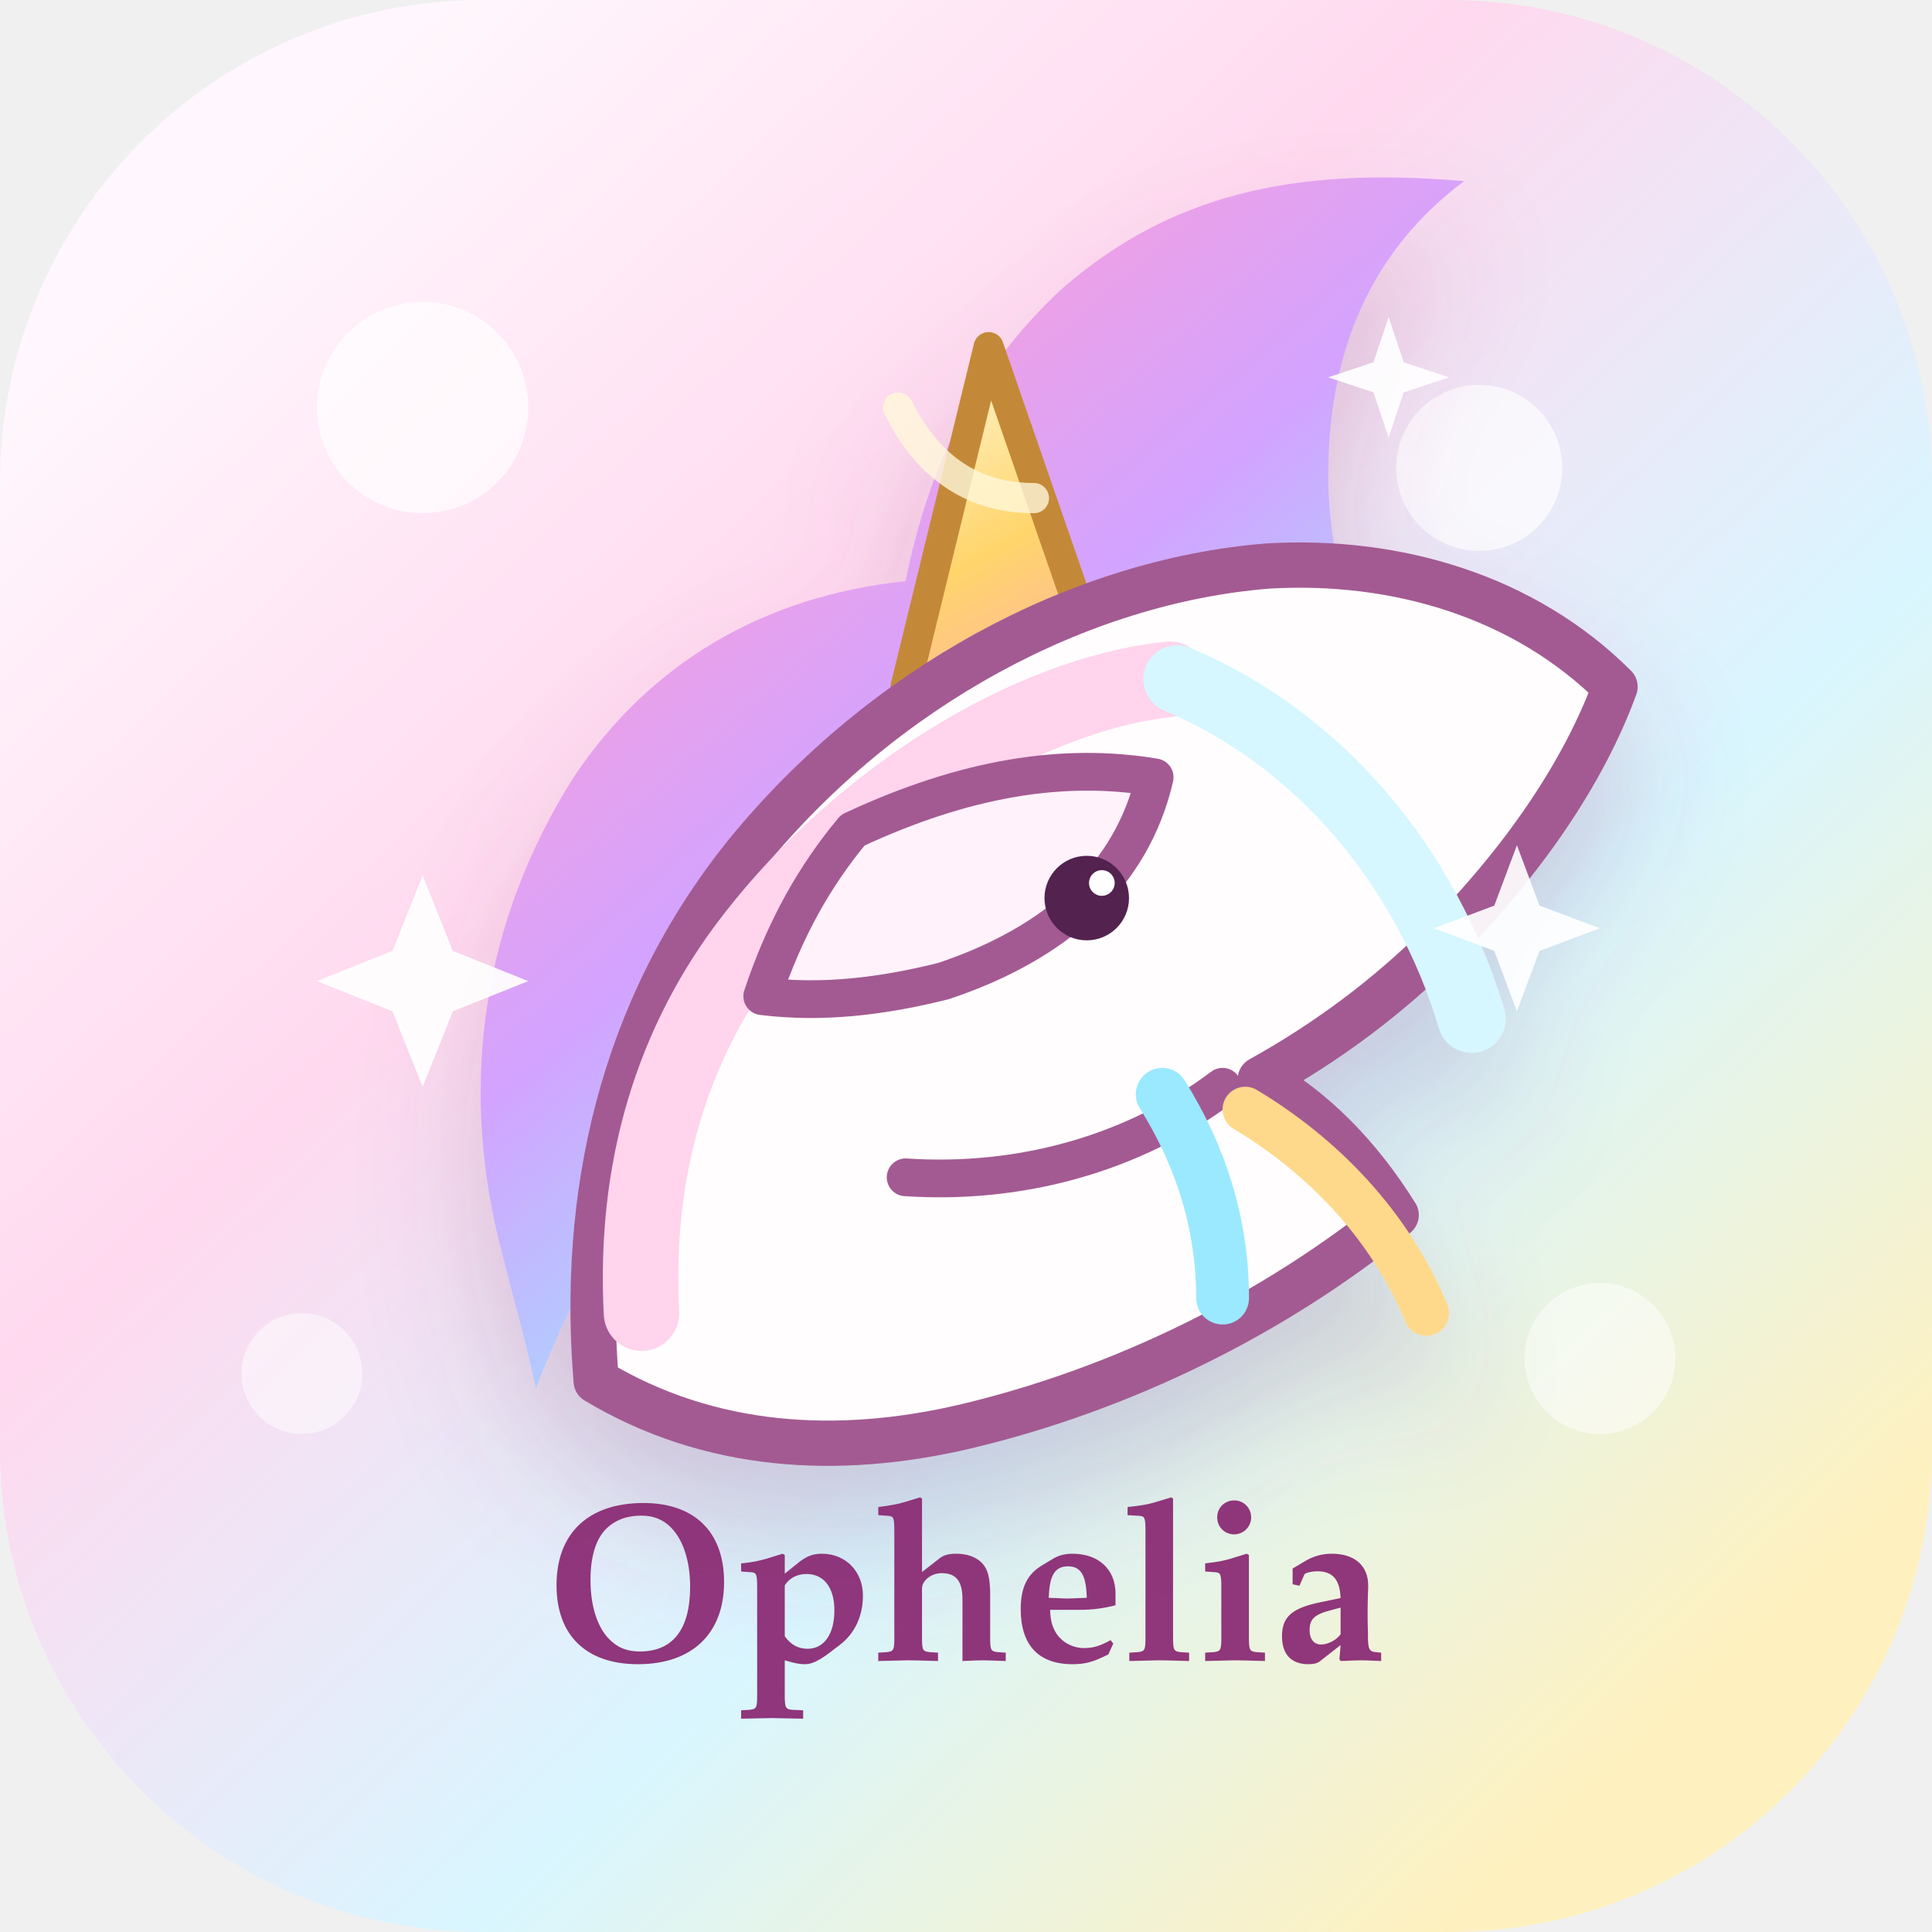
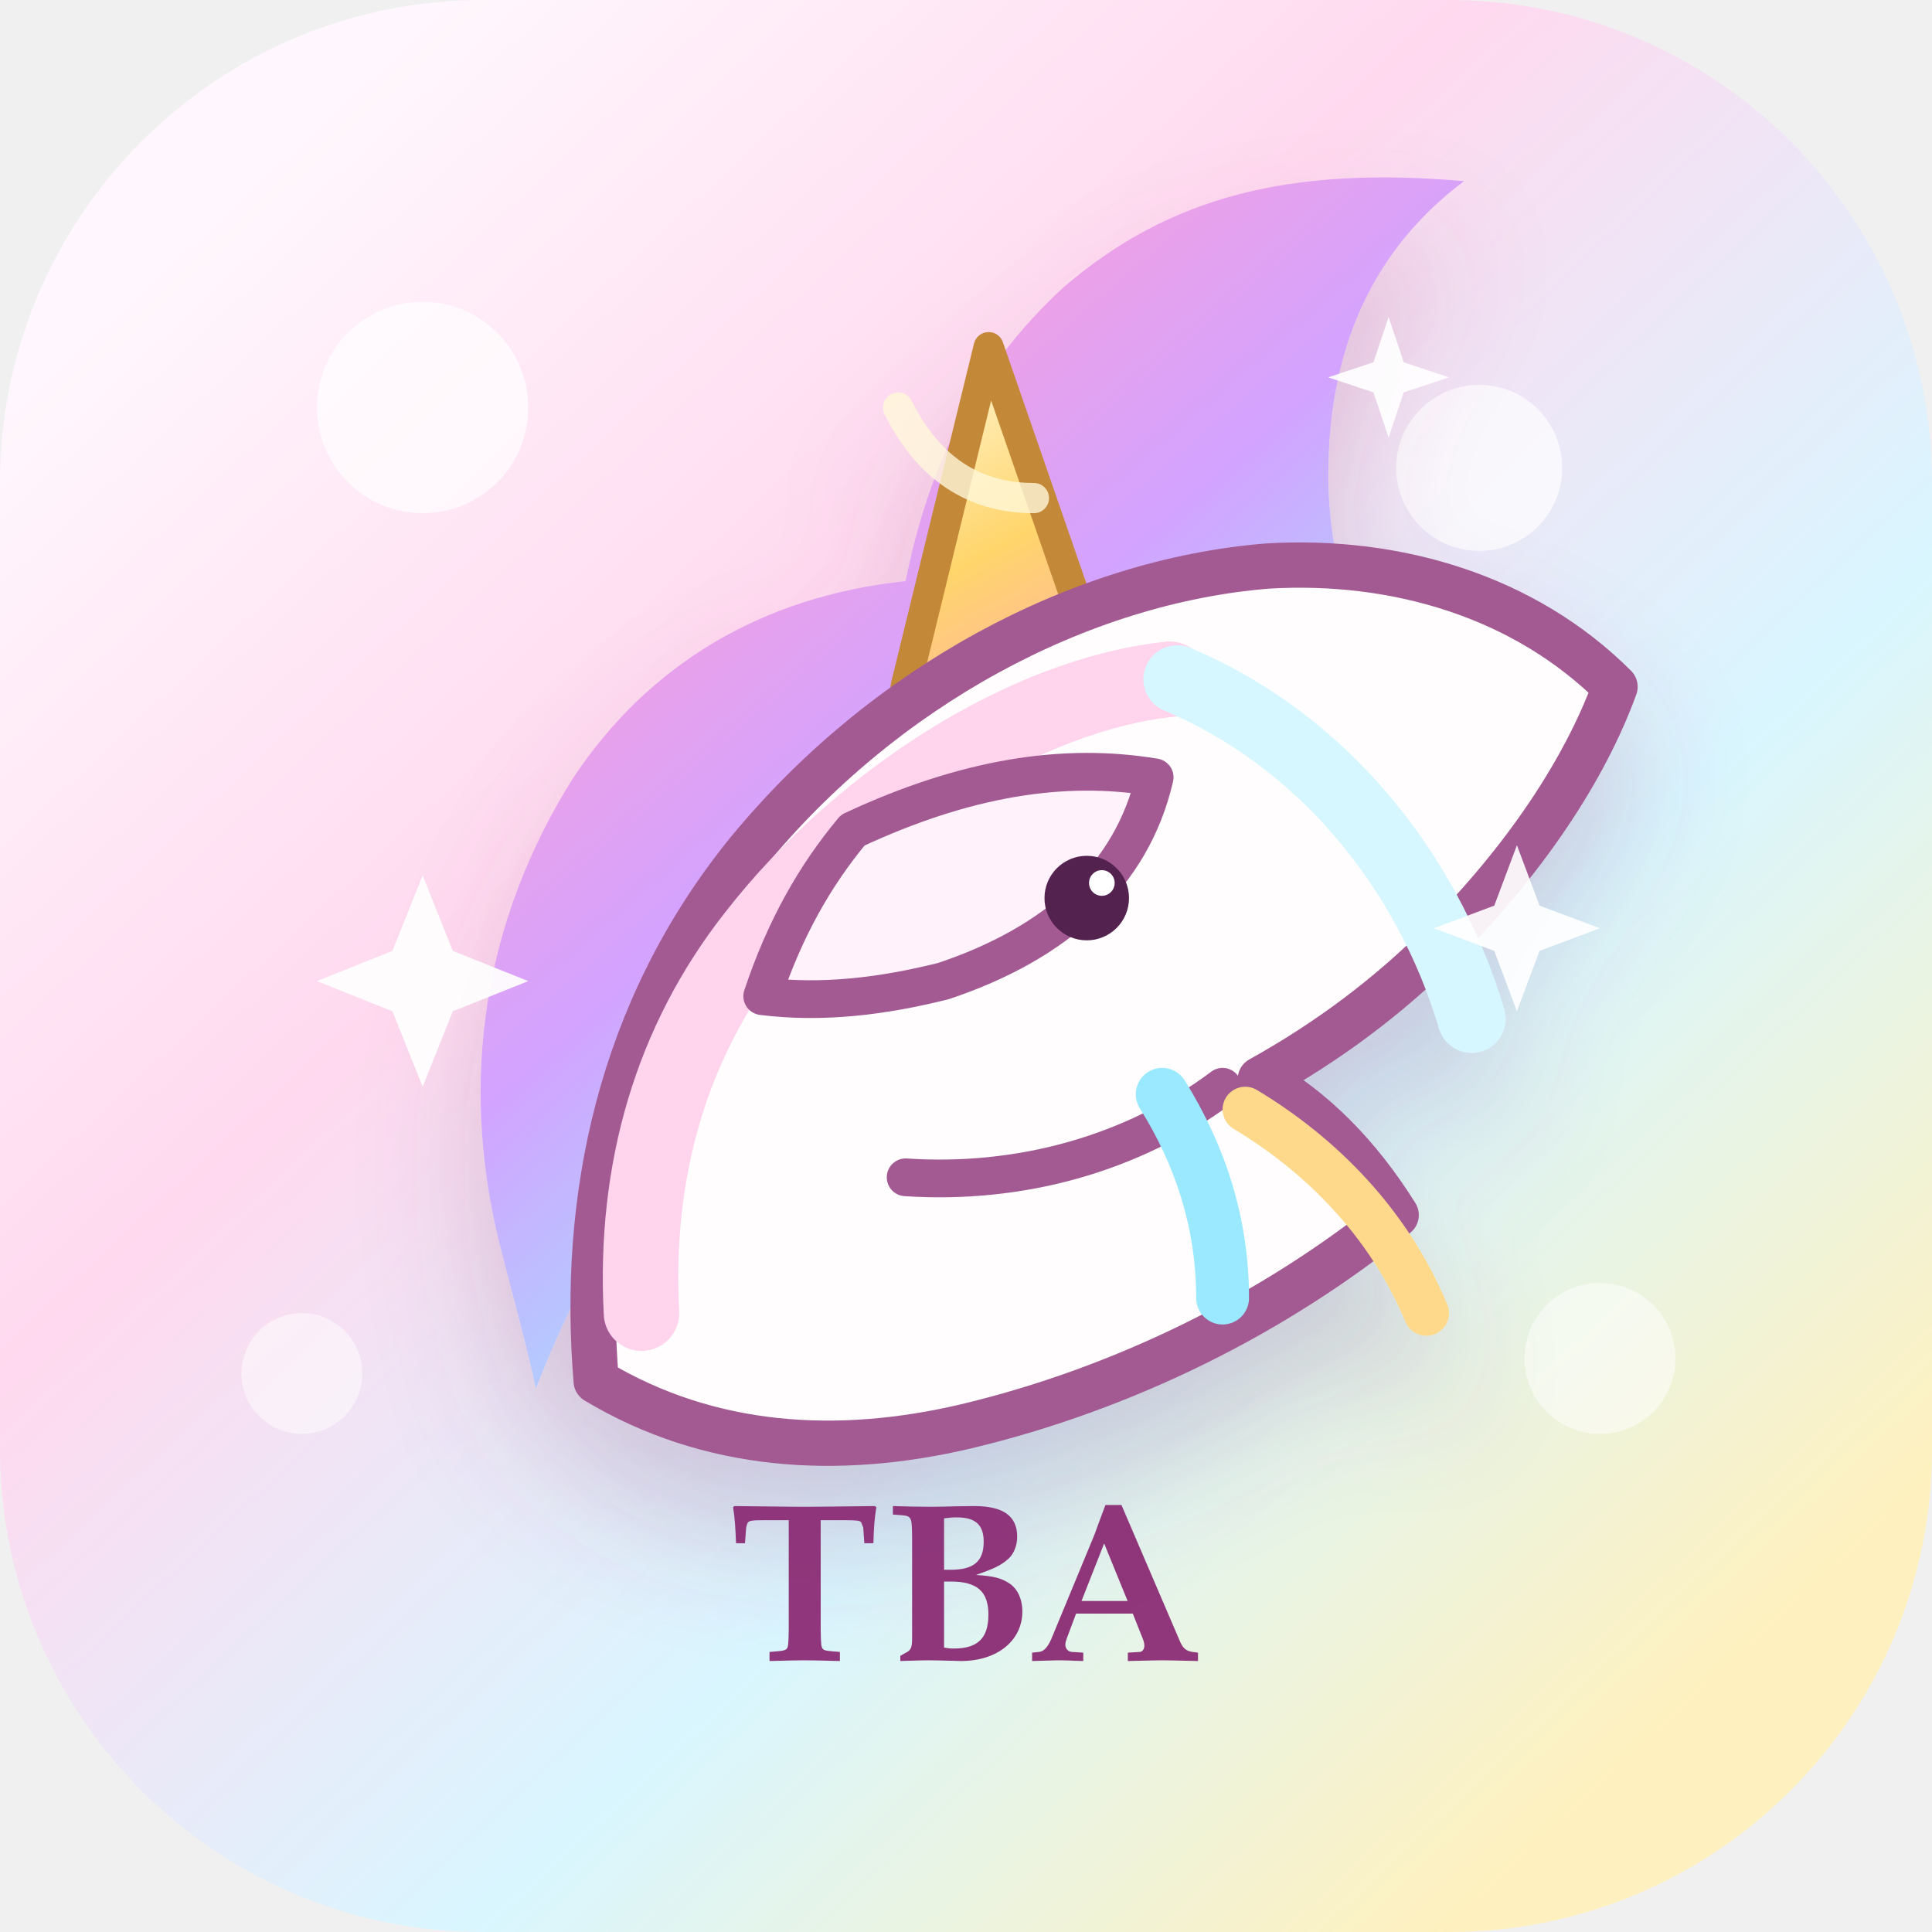
- <svg xmlns="http://www.w3.org/2000/svg" width="256" height="256" viewBox="0 0 256 256" role="img" aria-label="Ophelia Lab unicorn wonderland icon">
+ <svg xmlns="http://www.w3.org/2000/svg" width="256" height="256" viewBox="0 0 256 256" role="img" aria-label="To-Be-Announced Lab unicorn wonderland icon">
  <defs>
    <linearGradient id="sky" x1="30" y1="26" x2="220" y2="230" gradientUnits="userSpaceOnUse">
      <stop offset="0" stop-color="#fff7fd" />
      <stop offset="0.34" stop-color="#ffd9ef" />
      <stop offset="0.68" stop-color="#d9f6ff" />
      <stop offset="1" stop-color="#fff1bf" />
    </linearGradient>
    <linearGradient id="mane" x1="72" y1="62" x2="188" y2="196" gradientUnits="userSpaceOnUse">
      <stop offset="0" stop-color="#ff9fd5" />
      <stop offset="0.33" stop-color="#d3a3ff" />
      <stop offset="0.66" stop-color="#9be9ff" />
      <stop offset="1" stop-color="#ffe08a" />
    </linearGradient>
    <linearGradient id="horn" x1="118" y1="44" x2="152" y2="106" gradientUnits="userSpaceOnUse">
      <stop offset="0" stop-color="#fffce9" />
      <stop offset="0.45" stop-color="#ffd56b" />
      <stop offset="1" stop-color="#ff9ad0" />
    </linearGradient>
    <filter id="shadow" x="-40%" y="-40%" width="180%" height="180%">
      <feDropShadow dx="0" dy="10" stdDeviation="8" flood-color="#8a4c7c" flood-opacity="0.24" />
    </filter>
  </defs>
  <rect width="256" height="256" rx="64" fill="url(#sky)" />
  <g opacity="0.68">
    <circle cx="56" cy="54" r="14" fill="#ffffff" />
    <circle cx="196" cy="62" r="11" fill="#ffffff" />
    <circle cx="212" cy="180" r="10" fill="#ffffff" opacity="0.75" />
    <circle cx="40" cy="182" r="8" fill="#ffffff" opacity="0.72" />
  </g>
  <g filter="url(#shadow)">
    <path d="M71 184c14-36 39-61 70-72 21-8 36-6 51 0-10-18-16-35-16-49 0-17 6-30 18-39-23-2-39 2-53 14-12 11-18 24-21 39-19 2-34 11-44 26-12 19-15 40-10 61 2 8 4 15 5 20z" fill="url(#mane)" />
    <path d="M131 46 149 98 120 91Z" fill="url(#horn)" stroke="#c48939" stroke-width="4" stroke-linejoin="round" />
    <path d="M119 54c4 8 10 12 18 12" fill="none" stroke="#fff8d9" stroke-width="4" stroke-linecap="round" opacity="0.8" />
    <path d="M79 183c-2-24 3-49 20-70 18-22 44-36 69-38 17-1 34 4 46 16-4 11-12 23-23 34-7 7-15 13-24 18 7 4 13 10 18 18-16 13-36 23-57 28-17 4-34 3-49-6z" fill="#fffdfd" stroke="#a35a92" stroke-width="6" stroke-linejoin="round" />
    <path d="M155 90c-19 2-41 16-55 34-11 14-16 31-15 50" fill="none" stroke="#ffd4ec" stroke-width="10" stroke-linecap="round" />
    <path d="M156 90c19 8 33 25 39 45" fill="none" stroke="#d6f7ff" stroke-width="9" stroke-linecap="round" />
    <path d="M113 110c15-7 28-9 40-7-3 13-13 22-28 27-8 2-16 3-24 2 3-9 7-16 12-22z" fill="#fff2fb" stroke="#a35a92" stroke-width="5" stroke-linejoin="round" />
    <circle cx="144" cy="119" r="5.6" fill="#532450" />
    <circle cx="146" cy="117" r="1.7" fill="#ffffff" />
    <path d="M162 144c-12 9-27 13-42 12" fill="none" stroke="#a35a92" stroke-width="5" stroke-linecap="round" />
    <path d="M154 145c5 8 8 17 8 27" fill="none" stroke="#9be9ff" stroke-width="7" stroke-linecap="round" />
    <path d="M165 147c10 6 19 15 24 27" fill="none" stroke="#ffd98b" stroke-width="6" stroke-linecap="round" />
  </g>
  <g fill="#ffffff" opacity="0.92">
    <path d="M56 116l4 10 10 4-10 4-4 10-4-10-10-4 10-4z" />
    <path d="M201 112l3 8 8 3-8 3-3 8-3-8-8-3 8-3z" />
    <path d="M184 42l2 6 6 2-6 2-2 6-2-6-6-2 6-2z" />
  </g>
-   <text x="128" y="220" text-anchor="middle" font-family="Georgia, 'Palatino Linotype', serif" font-size="30" font-weight="700" fill="#8a2b74" opacity="0.94">Ophelia</text>
+   <text x="128" y="220" text-anchor="middle" font-family="Georgia, 'Palatino Linotype', serif" font-size="30" font-weight="700" fill="#8a2b74" opacity="0.94">TBA</text>
</svg>
